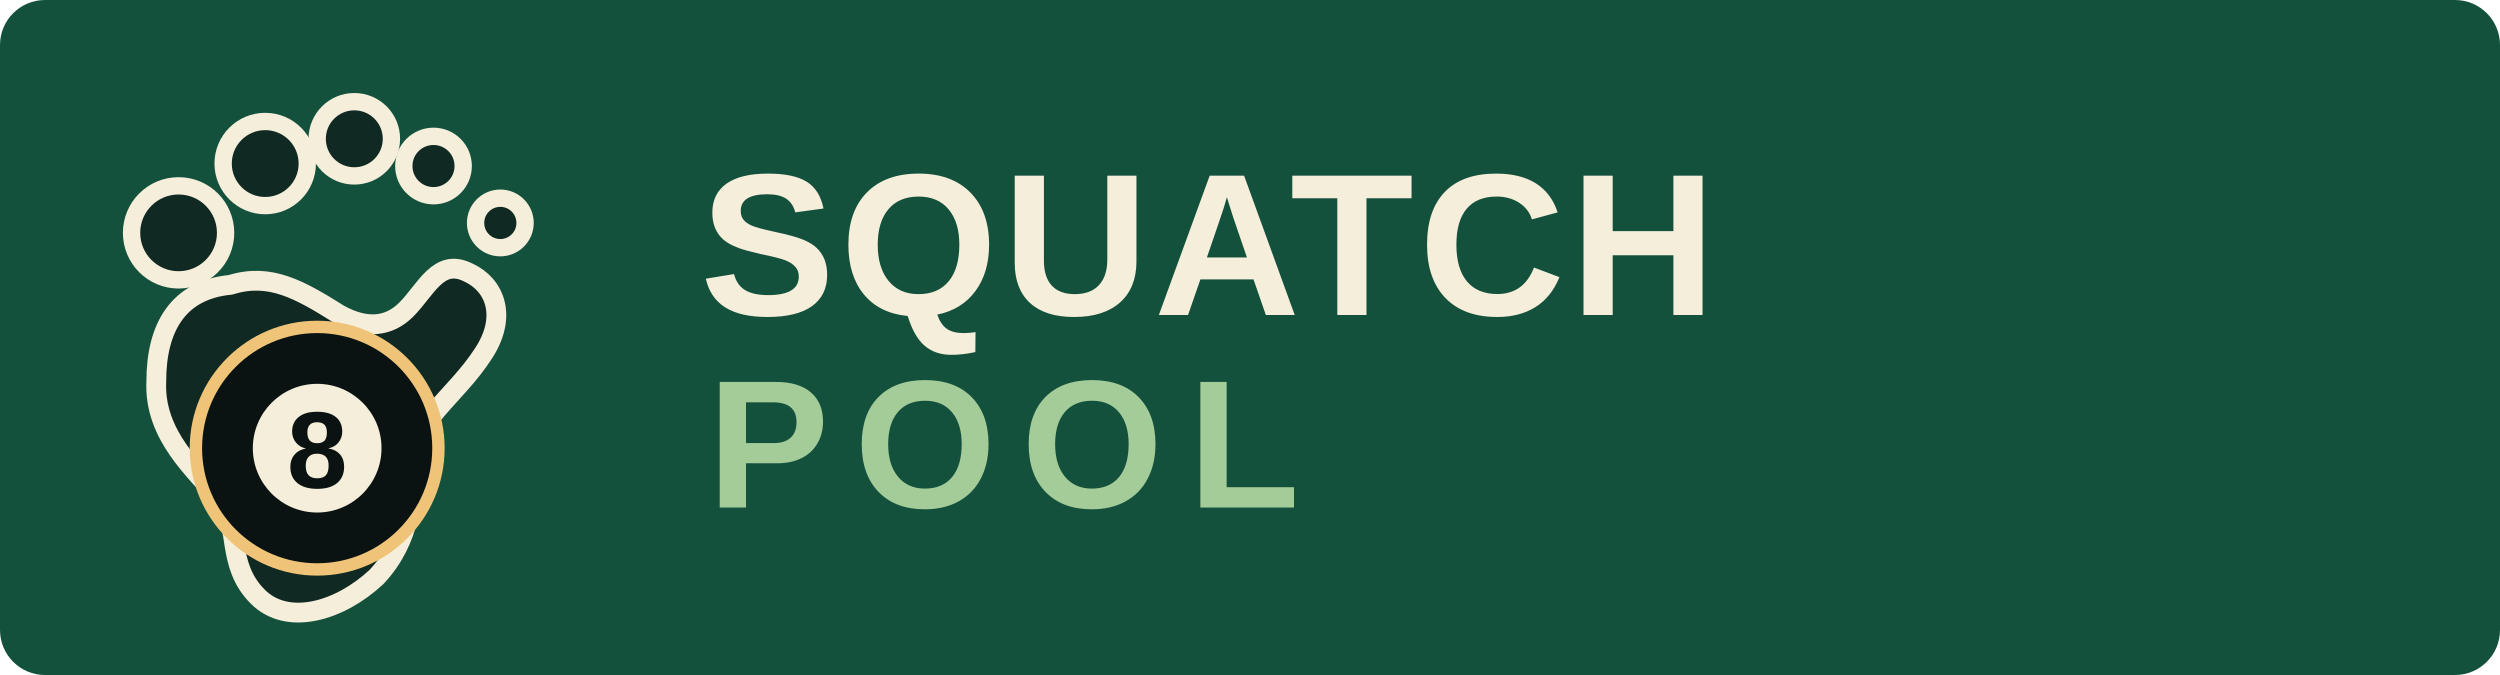
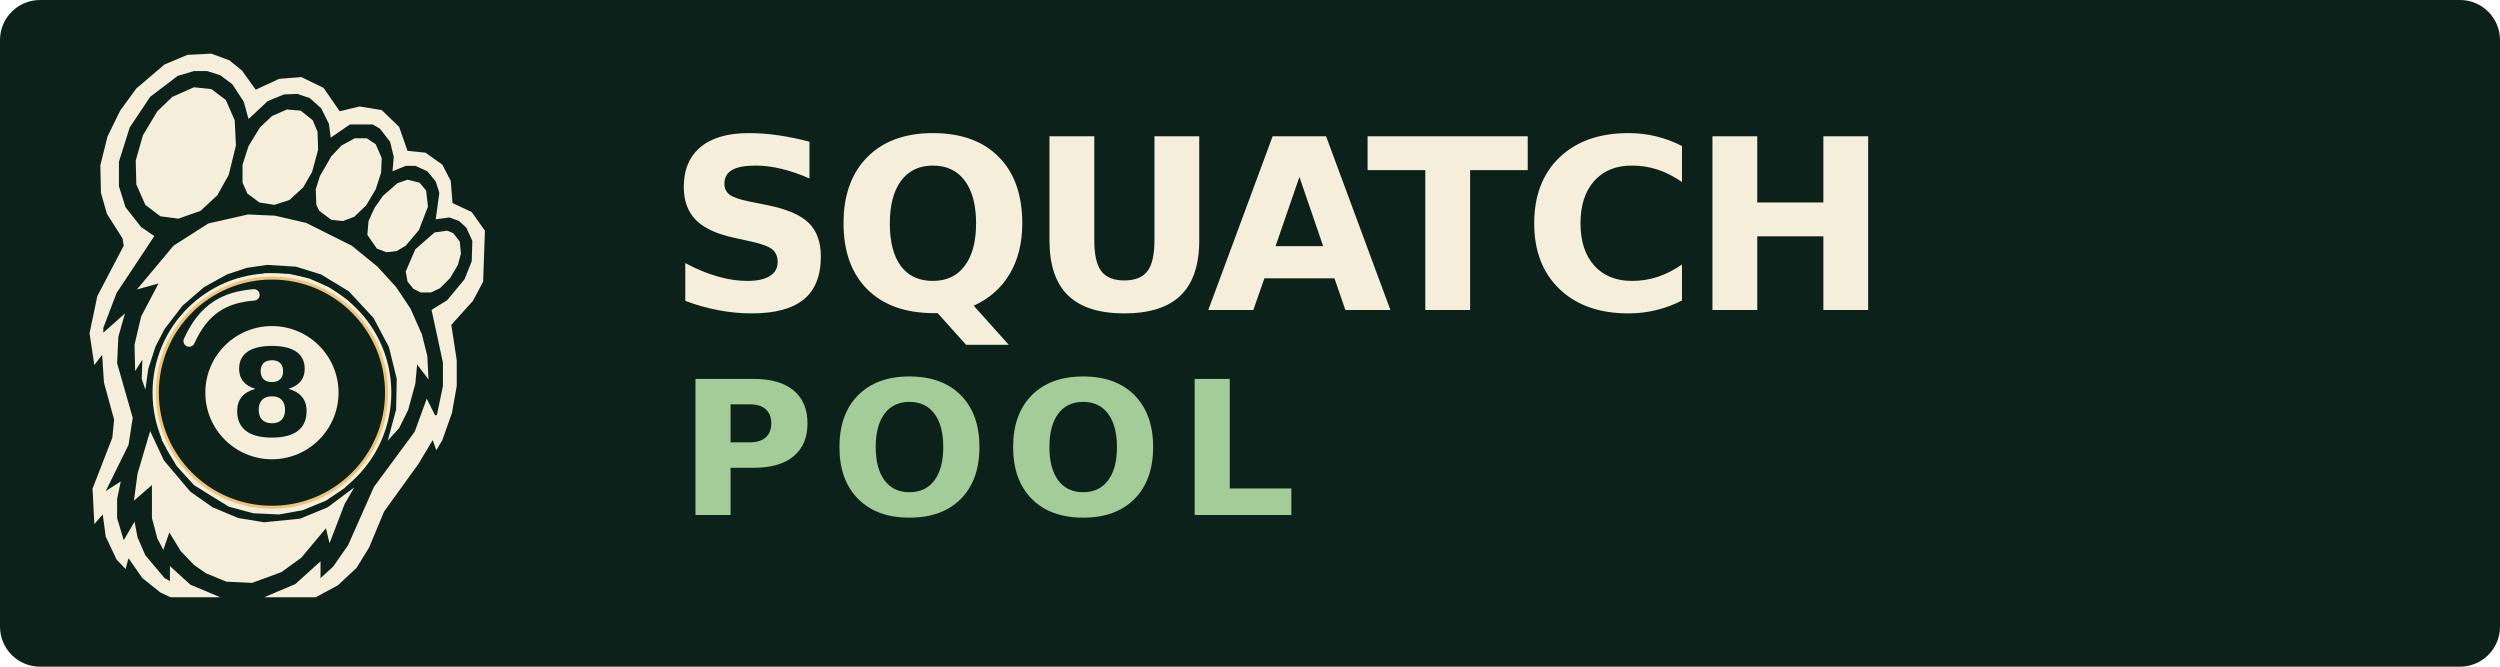
- <svg xmlns="http://www.w3.org/2000/svg" width="1000" height="270" viewBox="0 0 1000 270" role="img" aria-label="Squatch Pool brand artwork">
-   <defs />
-   <rect width="1000" height="270" rx="18" fill="#14513D" />
-   <g transform="translate(15 8) scale(.99)">
-     <path d="M78 107 C57 109 48 124 48 146 C47 168 64 182 74 194 C82 204 76 220 89 233 C101 245 122 239 137 225 C151 210 152 192 151 179 C151 163 169 152 180 135 C190 120 185 107 174 102 C162 96 157 109 149 117 C142 124 133 125 122 119 C106 109 94 102 78 107 Z" fill="#102923" stroke="#F4EEDA" stroke-width="8" stroke-linejoin="round" />
-     <circle cx="57" cy="86" r="19" fill="#102923" stroke="#F4EEDA" stroke-width="7" />
-     <circle cx="92" cy="58" r="17" fill="#102923" stroke="#F4EEDA" stroke-width="7" />
-     <circle cx="128" cy="48" r="15" fill="#102923" stroke="#F4EEDA" stroke-width="7" />
-     <circle cx="160" cy="59" r="12" fill="#102923" stroke="#F4EEDA" stroke-width="7" />
-     <circle cx="187" cy="82" r="10" fill="#102923" stroke="#F4EEDA" stroke-width="7" />
-     <circle cx="113" cy="173" r="49" fill="#0A1311" stroke="#F0C478" stroke-width="5" />
-     <circle cx="113" cy="173" r="26" fill="#F4EEDA" />
-     <text x="113" y="189" text-anchor="middle" font-family="Arial,Helvetica,sans-serif" font-size="44" font-weight="900" fill="#0A1311">8</text>
+ <svg xmlns="http://www.w3.org/2000/svg" width="1500" height="400" viewBox="0 0 1500 400">
+   <rect width="1500" height="400" rx="24" fill="#0C2119" />
+   <g transform="translate(44 25) scale(.36)">
+     <path d="M128,649 107,720 101,765 131,739 131,794 140,828 150,847 160,818 179,849 201,872 221,886 255,900 298,902 347,884 380,860 421,811 427,836 452,771 468,743 424,776 378,795 318,801 275,794 232,776 195,750 151,698Z M320,386 259,401 222,422 188,452 164,484 144,525 135,561 133,602 148,665 172,707 201,739 259,775 300,786 343,788 382,781 421,765 452,744 479,717 501,685 520,639 527,601 527,568 520,531 502,487 486,462 458,432 427,410 394,395 360,387Z M327,467 362,470 402,491 432,527 445,568 442,613 422,653 385,685 347,697 307,694 265,671 249,654 234,628 225,590 231,547 252,509 284,481Z M326,498 302,508 288,525 286,549 303,571 280,592 276,621 282,636 300,653 317,660 342,662 365,656 380,646 393,627 396,610 387,585 370,572 387,550 388,533 383,520 359,501Z M333,585 349,589 361,606 358,623 341,636 323,633 311,618 314,597Z M333,519 348,522 357,534 354,550 340,559 325,555 317,543 319,529Z M321,415 323,425 314,437 274,454 249,471 227,493 203,527 189,530 180,523 180,508 192,483 229,442 250,428 287,413 313,410Z M633,319 623,315 602,318 570,346 554,383 557,400 567,412 579,418 596,418 611,411 628,394 641,372 646,353 644,333Z M106,413 142,403 113,458 102,505 103,549 115,530 114,562 120,580 125,545 137,508 152,479 182,440 218,409 256,388 289,377 323,372 371,375 413,388 459,416 500,460 526,509 539,562 538,613 524,665 543,644 558,614 570,570 573,538 592,563 590,524 581,488 562,445 538,409 507,375 464,340 388,302 336,290 291,288 225,303 167,340Z M577,235 557,230 540,236 516,257 502,277 492,299 490,322 506,345 522,351 539,349 554,340 576,314 591,275 588,248Z M489,161 469,161 447,173 430,191 411,224 404,246 405,272 410,282 430,297 449,299 468,292 488,273 504,246 513,218 514,194 504,171Z M379,115 356,113 331,124 311,143 292,174 282,205 282,235 290,253 310,268 335,272 360,264 383,243 398,217 408,180 407,150 399,131Z M230,79 201,76 165,92 140,116 116,156 104,198 105,238 120,272 145,291 175,295 212,282 240,256 259,222 271,173 269,131 254,97Z M190,22 152,38 105,78 78,115 57,158 45,206 46,252 56,287 82,328 84,340 40,424 27,486 35,539 48,522 51,568 68,630 65,660 32,745 35,804 49,788 54,825 72,863 87,879 92,861 115,894 145,918 162,926 245,926 195,905 161,874 161,899 152,894 120,856 107,826 102,800 84,831 73,794 73,762 79,733 54,749 92,672 99,627 73,536 75,492 86,453 50,485 50,477 72,419 135,324 113,309 87,276 76,241 76,200 94,143 128,92 174,57 201,49 223,49 245,56 265,71 284,100 292,129 324,99 351,88 373,87 394,94 413,111 426,137 429,160 461,138 499,138 511,145 528,167 534,192 532,216 554,207 570,207 590,216 604,233 610,252 604,296 627,293 643,299 655,310 665,332 664,366 652,396 623,431 597,447 616,535 616,574 606,622 603,623 589,595 569,650 501,742 458,839 433,875 412,894 412,866 370,904 318,926 404,926 441,906 472,877 493,843 518,783 575,704 599,664 605,681 615,664 631,619 639,574 639,531 630,472 666,432 683,400 686,315 664,284 632,269 629,232 615,205 587,185 557,182 543,142 514,114 477,108 444,116 417,77 380,59 343,62 304,80 281,48 260,31 230,20Z" fill="#F4EEDA" fill-rule="evenodd" />
+     <circle cx="331" cy="585" r="195" fill="#0C2119" stroke="#F4EEDA" stroke-width="8" />
+     <circle cx="331" cy="585" r="191" fill="none" stroke="#F0C478" stroke-width="5" />
+     <path d="M193 499 C218 444 253 426 301 422" fill="none" stroke="#F4EEDA" stroke-width="19" stroke-linecap="round" />
+     <circle cx="331" cy="585" r="111" fill="#F4EEDA" />
+     <text x="331" y="657" text-anchor="middle" font-family="DejaVu Sans,Arial,Helvetica,sans-serif" font-size="202" font-weight="900" fill="#0C2119">8</text>
  </g>
-   <text x="280" y="126" font-family="Arial,Helvetica,sans-serif" font-weight="800" font-size="81" letter-spacing="2" fill="#F4EEDA">SQUATCH</text>
-   <text x="283" y="203" font-family="Arial,Helvetica,sans-serif" font-weight="600" font-size="73" letter-spacing="10" fill="#A4CC99">POOL</text>
+   <text x="400" y="186" font-family="DejaVu Sans,Arial,Helvetica,sans-serif" font-size="143" font-weight="800" letter-spacing="-4" fill="#F4EEDA">SQUATCH</text>
+   <text x="407" y="309" font-family="DejaVu Sans,Arial,Helvetica,sans-serif" font-size="112" font-weight="750" letter-spacing="9" fill="#A4CC99">POOL</text>
</svg>
